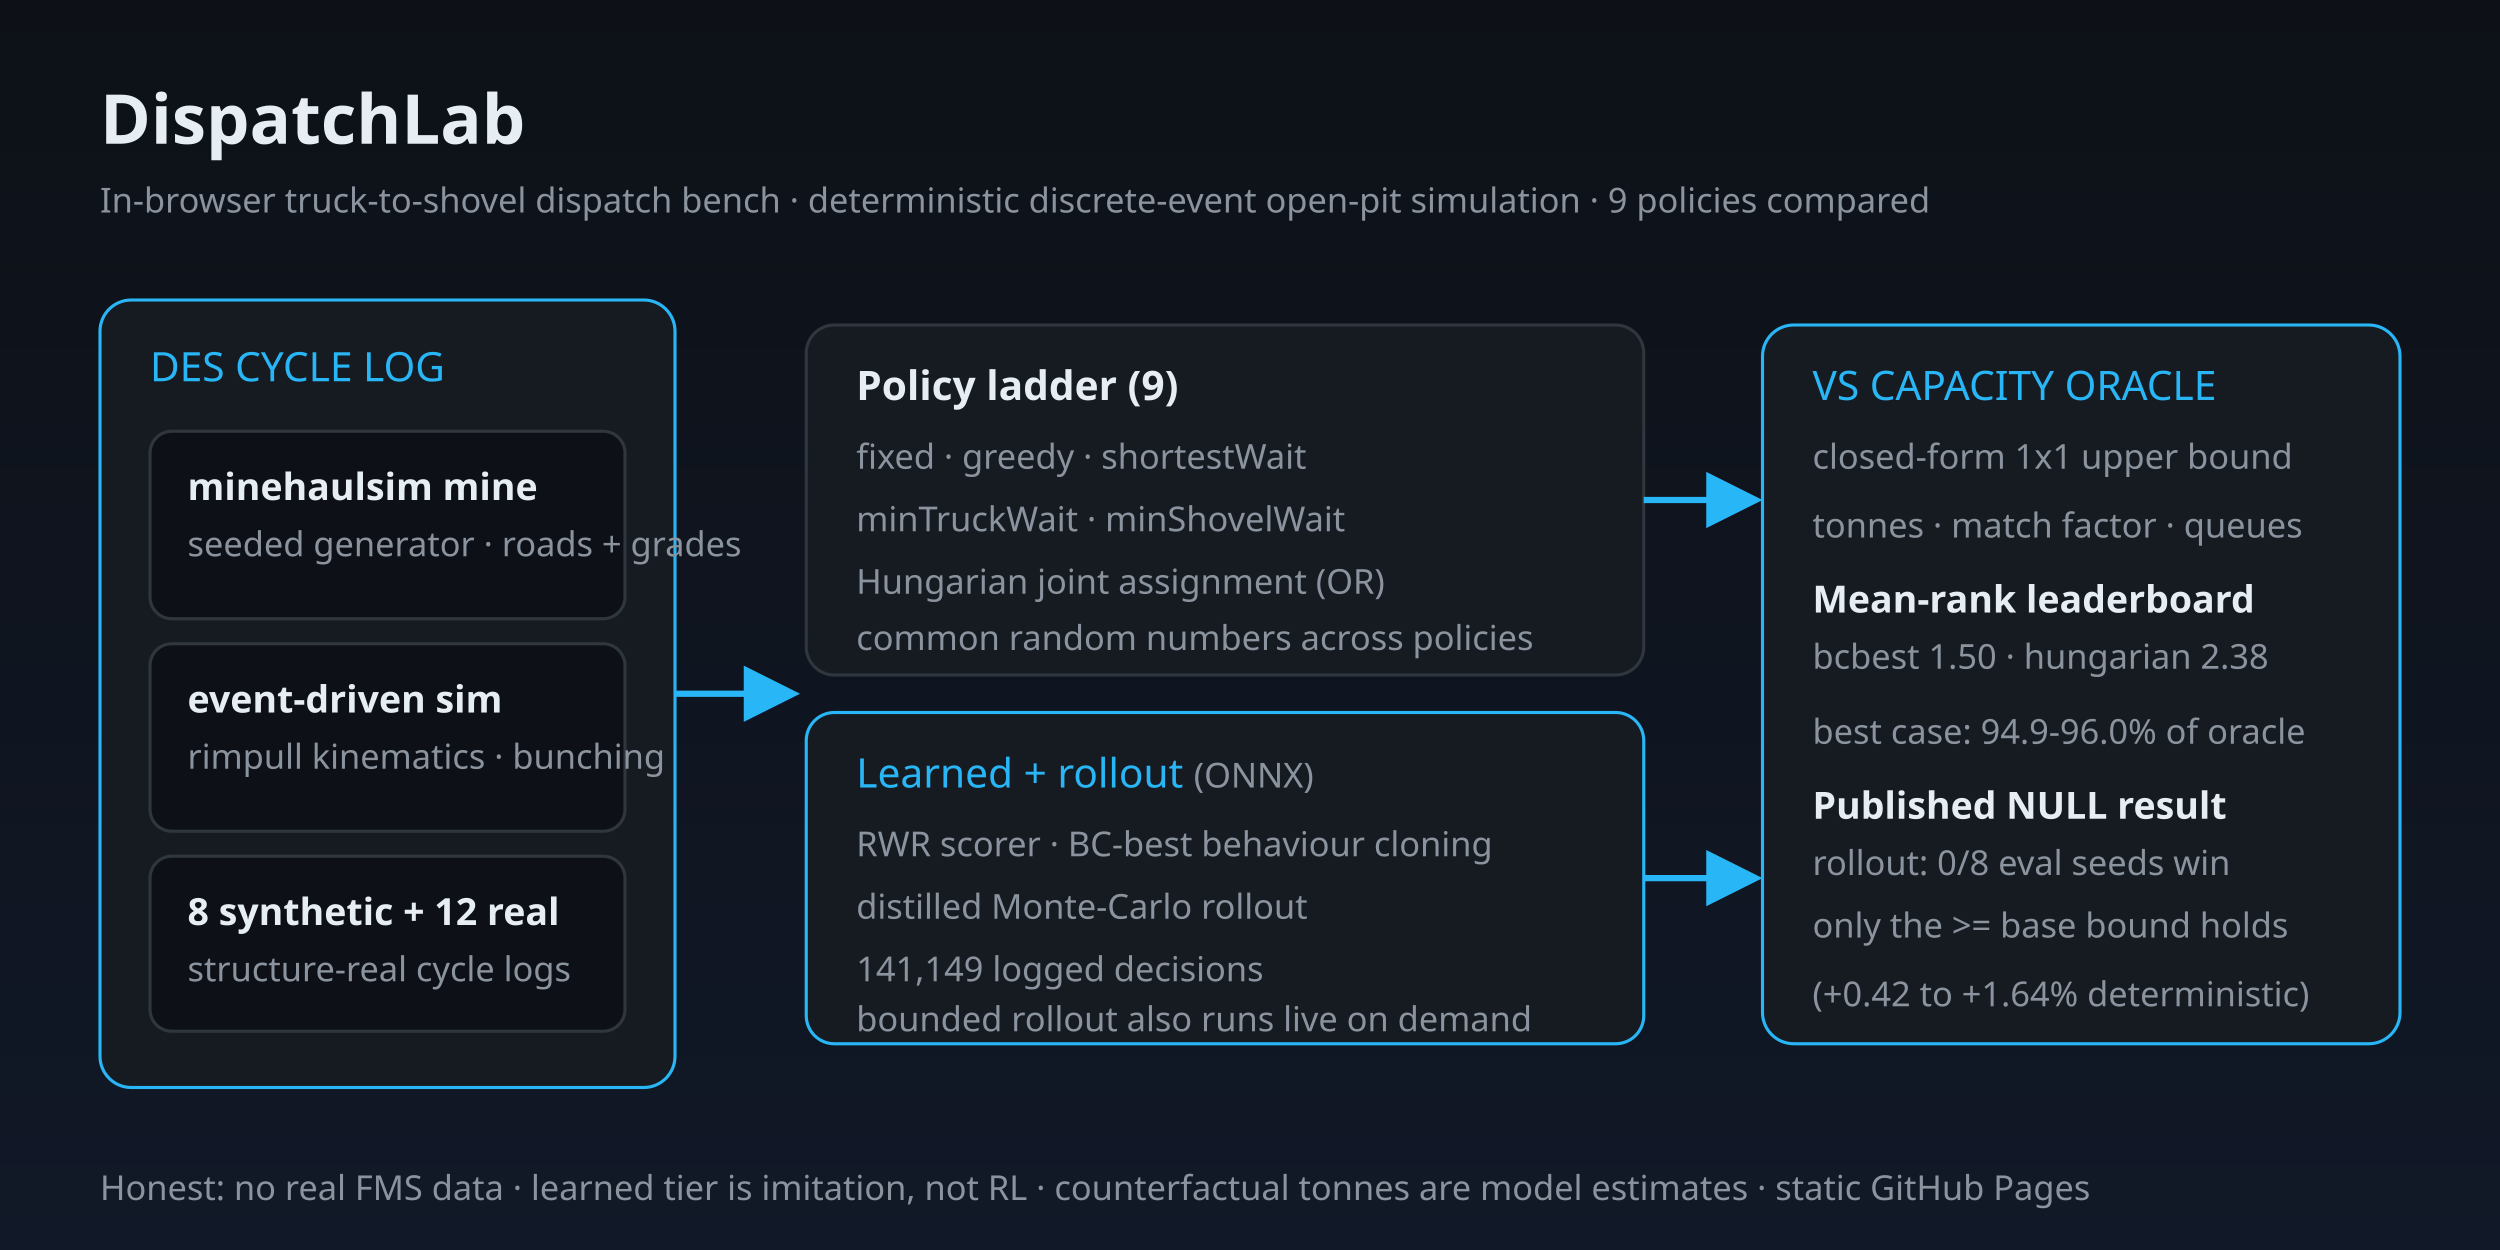
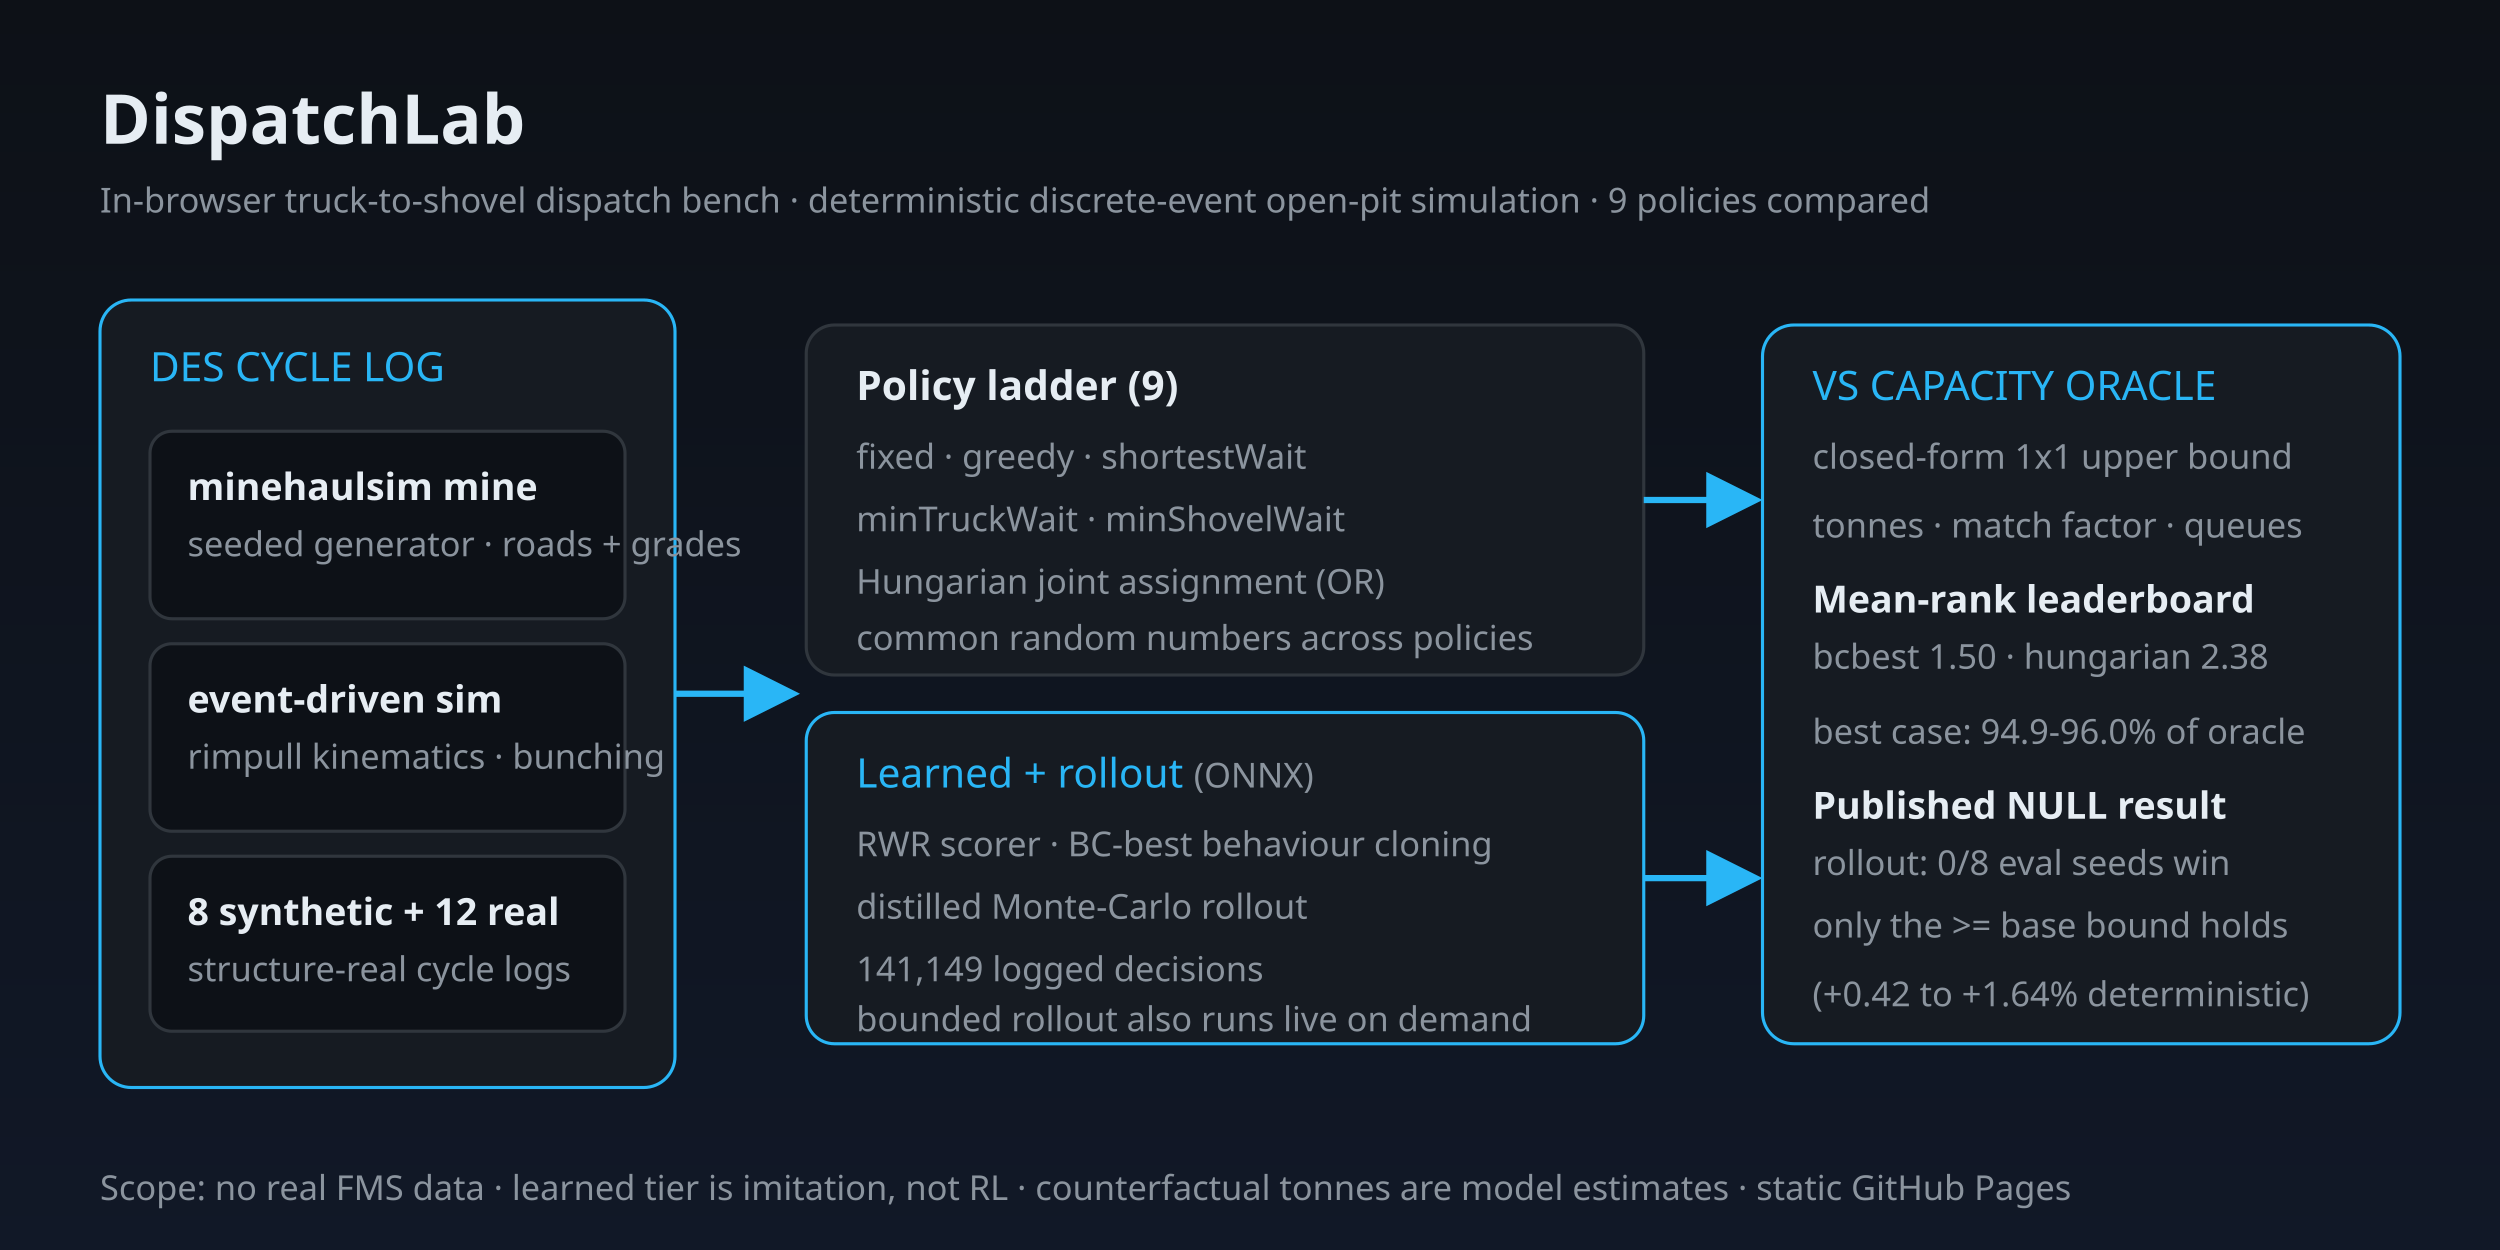
<svg xmlns="http://www.w3.org/2000/svg" viewBox="0 0 800 400" width="800" height="400" role="img" aria-label="DispatchLab: a discrete-event mine simulation feeding nine dispatch policies compared against a closed-form capacity oracle">
  <defs>
    <linearGradient id="dlbg" x1="0" y1="0" x2="0" y2="1">
      <stop offset="0" stop-color="#0d1117" />
      <stop offset="1" stop-color="#111827" />
    </linearGradient>
    <marker id="ar" markerWidth="9" markerHeight="9" refX="7" refY="4.5" orient="auto">
      <path d="M0 0 L9 4.5 L0 9 z" fill="#29B6F6" />
    </marker>
    <style>
      text{font-family:'Segoe UI',system-ui,sans-serif;fill:#c9d1d9}
      .t{fill:#e6edf3;font-weight:600}.a{fill:#29B6F6}.m{fill:#8b949e;font-size:11px}
      .box{fill:#161b22;stroke:#30363d;stroke-width:1}
      .acc{stroke:#29B6F6}
    </style>
  </defs>
  <rect width="800" height="400" fill="url(#dlbg)" />
  <text x="32" y="46" class="t" font-size="22">DispatchLab</text>
  <text x="32" y="68" class="m">In-browser truck-to-shovel dispatch bench · deterministic discrete-event open-pit simulation · 9 policies compared</text>
  <rect x="32" y="96" width="184" height="252" rx="10" class="box acc" />
  <text x="48" y="122" class="a" font-size="13">DES CYCLE LOG</text>
  <rect x="48" y="138" width="152" height="60" rx="7" fill="#0d1117" stroke="#30363d" />
  <text x="60" y="160" class="t" font-size="12">minehaulsim mine</text>
  <text x="60" y="178" class="m">seeded generator · roads + grades</text>
  <rect x="48" y="206" width="152" height="60" rx="7" fill="#0d1117" stroke="#30363d" />
  <text x="60" y="228" class="t" font-size="12">event-driven sim</text>
  <text x="60" y="246" class="m">rimpull kinematics · bunching</text>
  <rect x="48" y="274" width="152" height="56" rx="7" fill="#0d1117" stroke="#30363d" />
  <text x="60" y="296" class="t" font-size="12">8 synthetic + 12 real</text>
  <text x="60" y="314" class="m">structure-real cycle logs</text>
  <path d="M216 222 H252" class="acc" fill="none" stroke-width="2" marker-end="url(#ar)" />
  <rect x="258" y="104" width="268" height="112" rx="9" class="box" />
  <text x="274" y="128" class="t" font-size="13">Policy ladder (9)</text>
  <text x="274" y="150" class="m">fixed · greedy · shortestWait</text>
  <text x="274" y="170" class="m">minTruckWait · minShovelWait</text>
  <text x="274" y="190" class="m">Hungarian joint assignment (OR)</text>
  <text x="274" y="208" class="m">common random numbers across policies</text>
  <rect x="258" y="228" width="268" height="106" rx="9" class="box acc" />
  <text x="274" y="252" class="a" font-size="13">Learned + rollout <tspan class="m">(ONNX)</tspan>
  </text>
  <text x="274" y="274" class="m">RWR scorer · BC-best behaviour cloning</text>
  <text x="274" y="294" class="m">distilled Monte-Carlo rollout</text>
  <text x="274" y="314" class="m">141,149 logged decisions</text>
  <text x="274" y="330" class="m">bounded rollout also runs live on demand</text>
  <path d="M526 160 H560" class="acc" fill="none" stroke-width="2" marker-end="url(#ar)" />
  <path d="M526 281 H560" class="acc" fill="none" stroke-width="2" marker-end="url(#ar)" />
  <rect x="564" y="104" width="204" height="230" rx="10" class="box acc" />
  <text x="580" y="128" class="a" font-size="13">VS CAPACITY ORACLE</text>
  <text x="580" y="150" class="m">closed-form 1x1 upper bound</text>
  <text x="580" y="172" class="m">tonnes · match factor · queues</text>
  <text x="580" y="196" class="t" font-size="12">Mean-rank leaderboard</text>
  <text x="580" y="214" class="m">bcbest 1.50 · hungarian 2.38</text>
  <text x="580" y="238" class="m">best case: 94.9-96.0% of oracle</text>
  <text x="580" y="262" class="t" font-size="12">Published NULL result</text>
  <text x="580" y="280" class="m">rollout: 0/8 eval seeds win</text>
  <text x="580" y="300" class="m">only the &gt;= base bound holds</text>
  <text x="580" y="322" class="m">(+0.42 to +1.64% deterministic)</text>
-   <text x="32" y="384" class="m">Honest: no real FMS data · learned tier is imitation, not RL · counterfactual tonnes are model estimates · static GitHub Pages</text>
+   <text x="32" y="384" class="m">Scope: no real FMS data · learned tier is imitation, not RL · counterfactual tonnes are model estimates · static GitHub Pages</text>
</svg>
